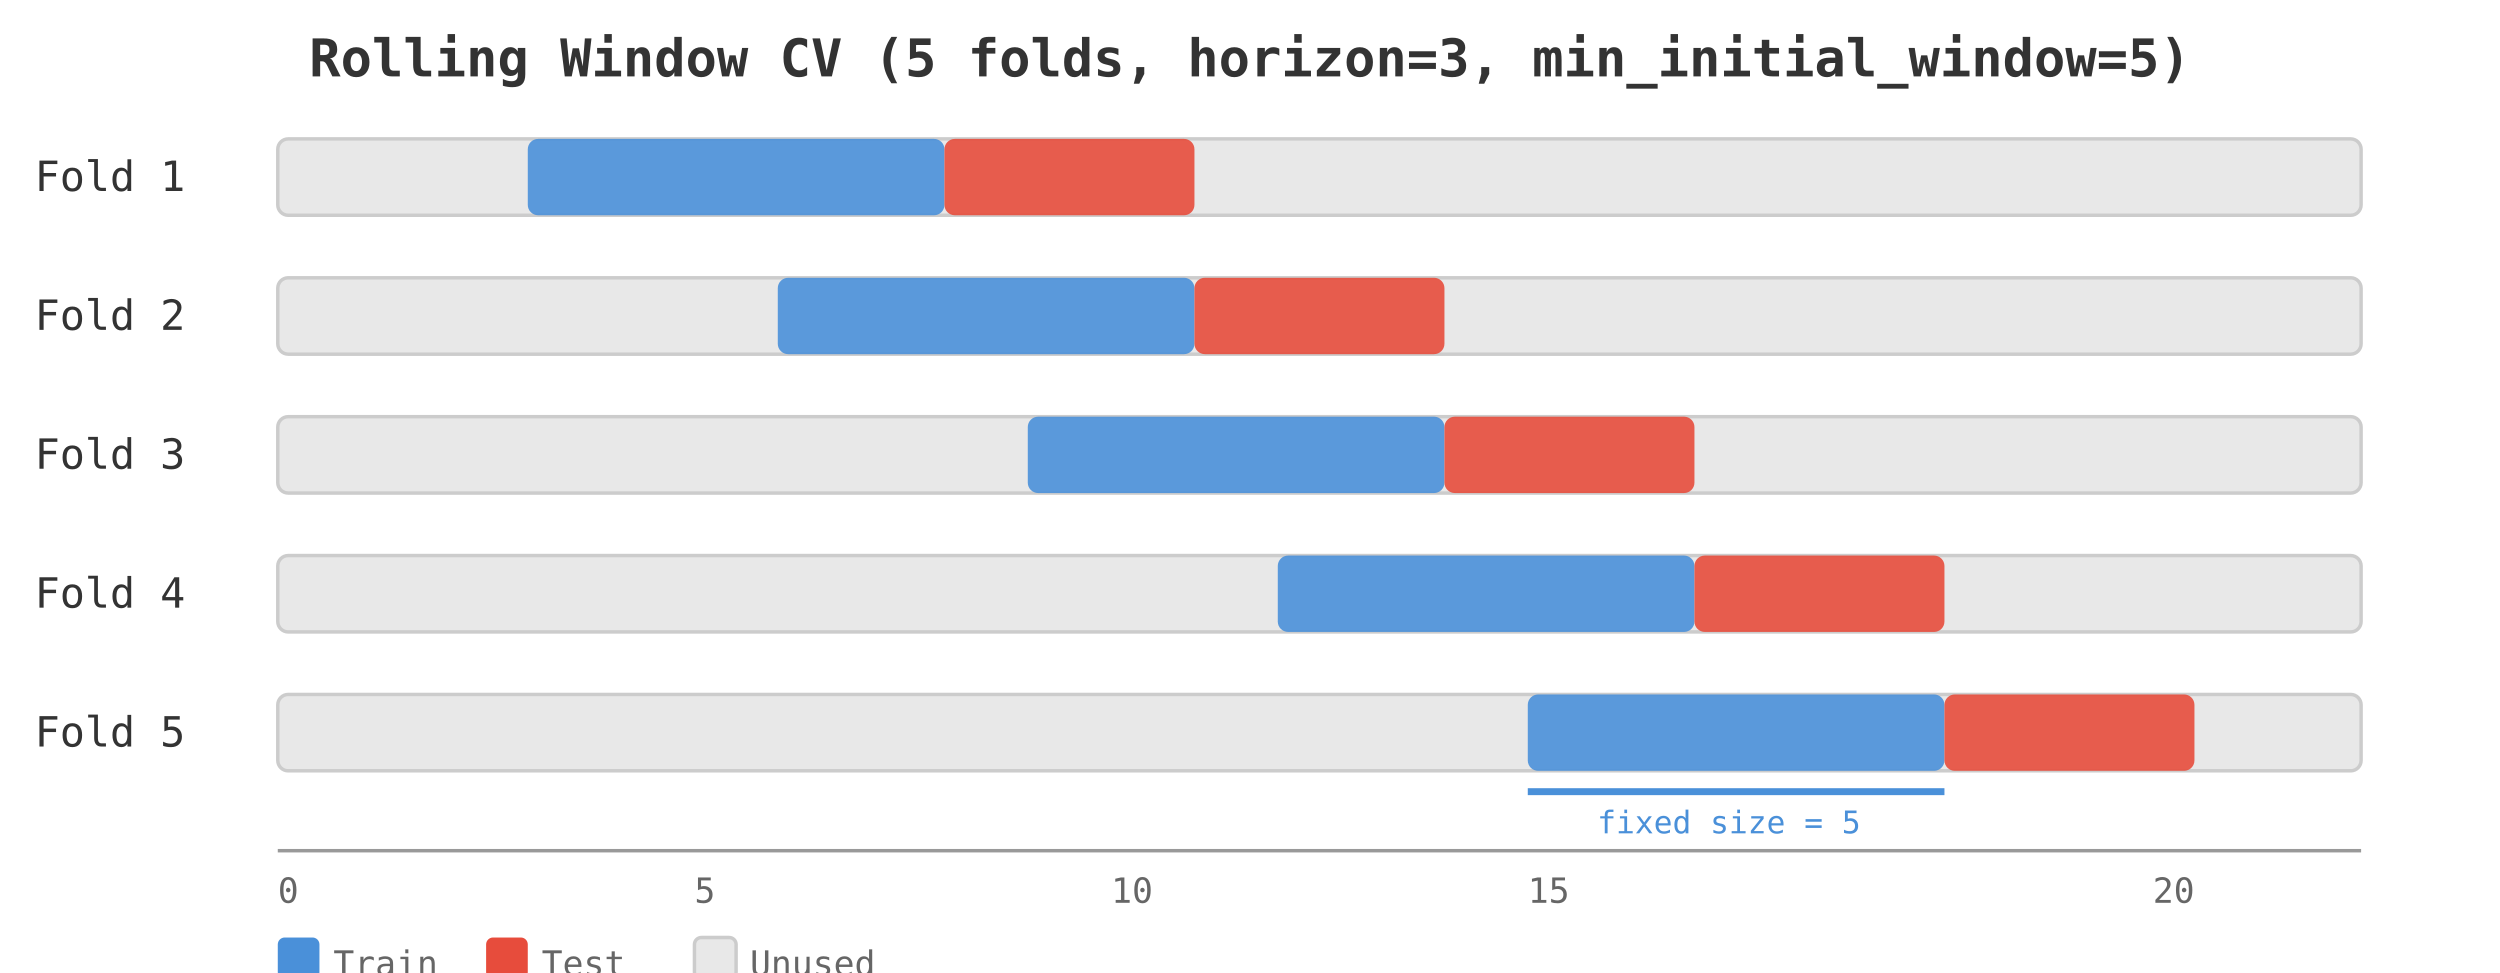
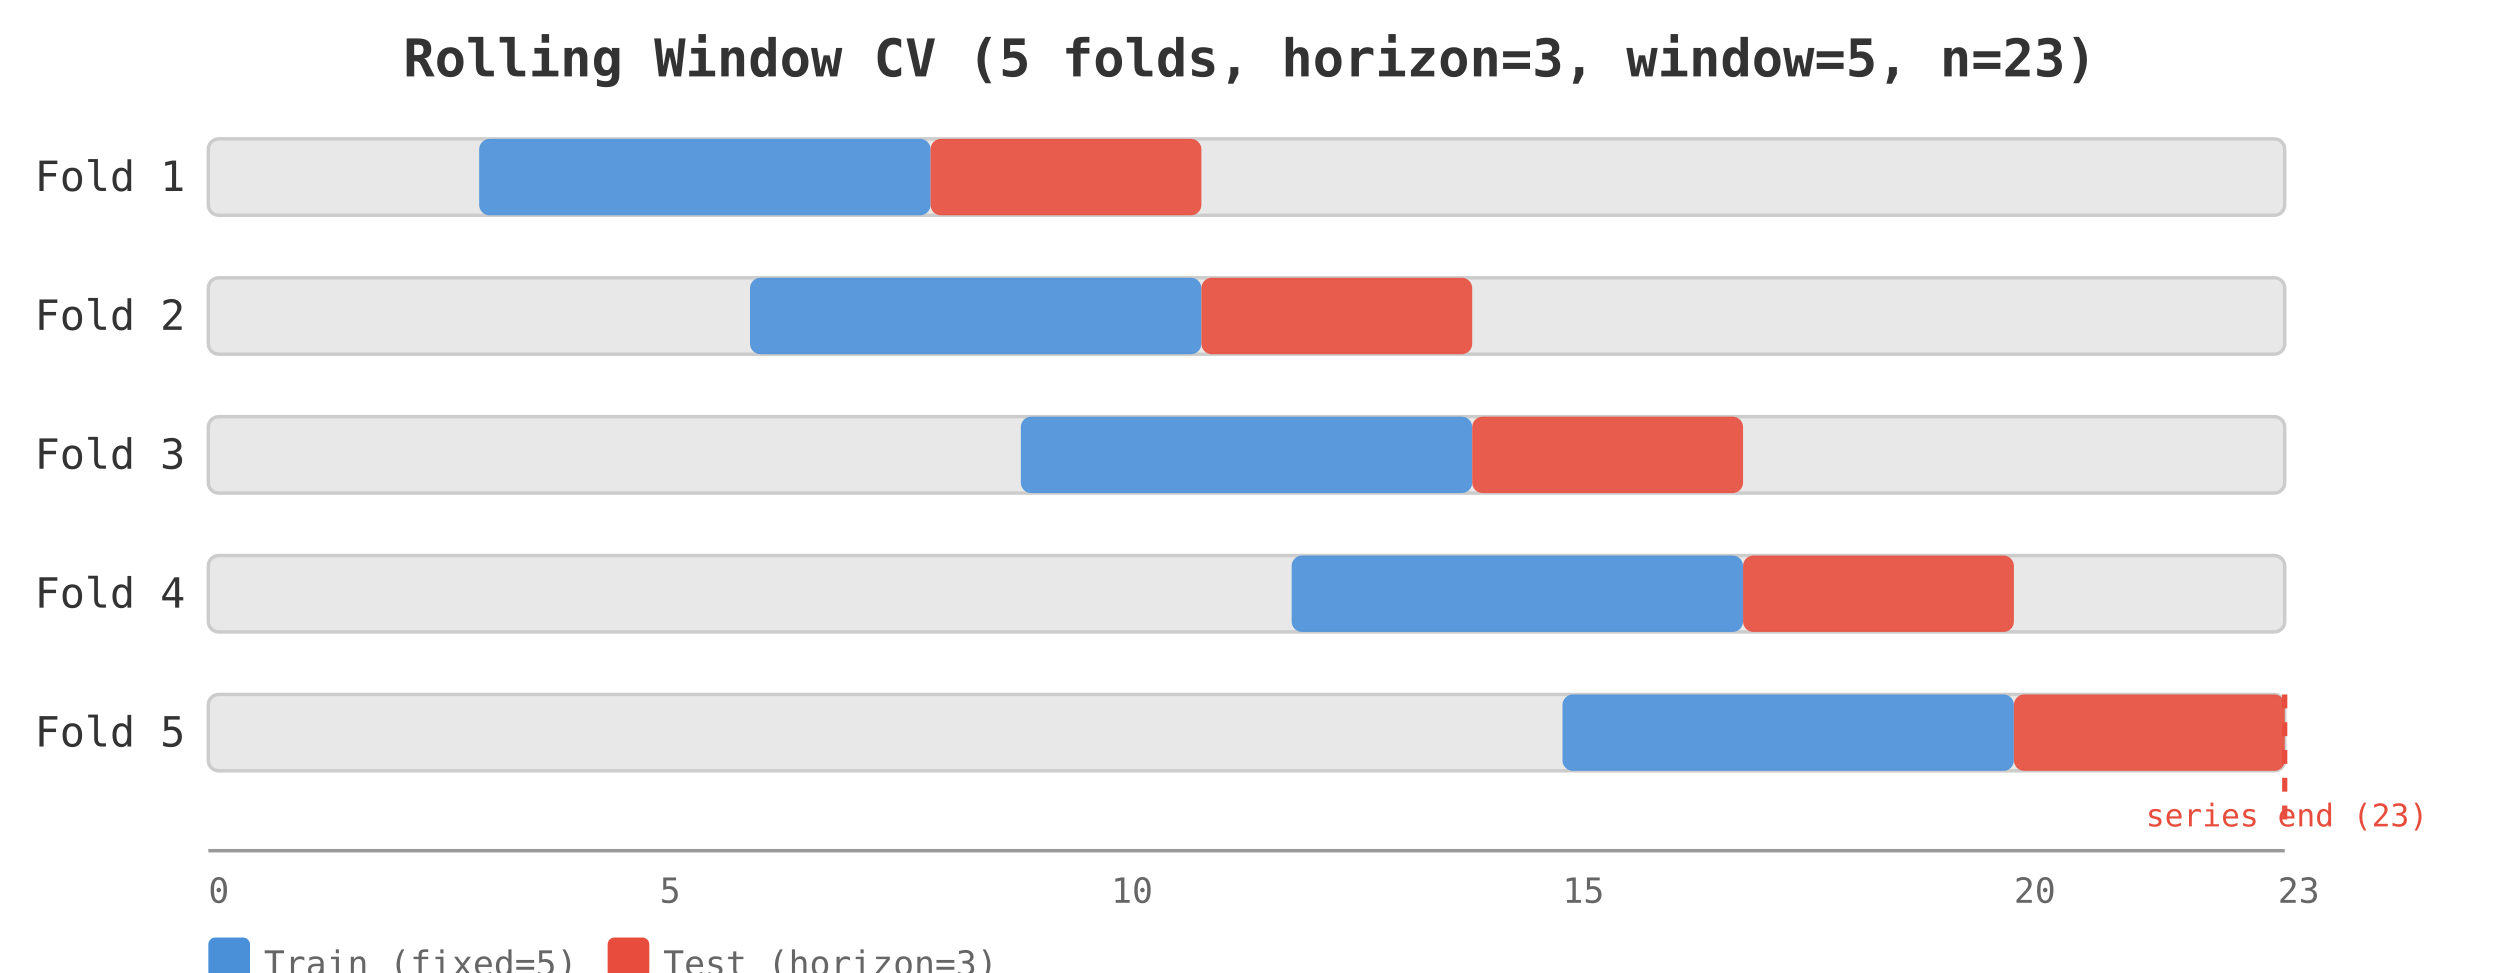
<svg xmlns="http://www.w3.org/2000/svg" viewBox="0 0 720 280" font-family="Consolas,monospace" font-size="13">
  <style>
    .train { fill: #4a90d9; }
    .test  { fill: #e74c3c; }
    .unused { fill: #e8e8e8; }
    .label { fill: #333; font-size: 12px; }
    .title { fill: #333; font-size: 15px; font-weight: bold; }
    .axis  { fill: #666; font-size: 10px; }
  </style>
-   <text x="360" y="22" text-anchor="middle" class="title">Rolling Window CV (5 folds, horizon=3, min_initial_window=5)</text>
-   <line x1="80" y1="245" x2="680" y2="245" stroke="#999" stroke-width="1" />
-   <text x="80" y="260" class="axis">0</text>
-   <text x="200" y="260" class="axis">5</text>
+   <text x="360" y="22" text-anchor="middle" class="title">Rolling Window CV (5 folds, horizon=3, window=5, n=23)</text>
+   <line x1="60" y1="245" x2="658" y2="245" stroke="#999" stroke-width="1" />
+   <text x="60" y="260" class="axis">0</text>
+   <text x="190" y="260" class="axis">5</text>
  <text x="320" y="260" class="axis">10</text>
-   <text x="440" y="260" class="axis">15</text>
-   <text x="620" y="260" class="axis">20</text>
-   <rect x="80" y="270" width="12" height="12" class="train" rx="2" />
-   <text x="96" y="281" class="axis">Train</text>
-   <rect x="140" y="270" width="12" height="12" class="test" rx="2" />
-   <text x="156" y="281" class="axis">Test</text>
-   <rect x="200" y="270" width="12" height="12" class="unused" rx="2" stroke="#ccc" />
-   <text x="216" y="281" class="axis">Unused</text>
+   <text x="450" y="260" class="axis">15</text>
+   <text x="580" y="260" class="axis">20</text>
+   <text x="656" y="260" class="axis">23</text>
+   <rect x="60" y="270" width="12" height="12" class="train" rx="2" />
+   <text x="76" y="281" class="axis">Train (fixed=5)</text>
+   <rect x="175" y="270" width="12" height="12" class="test" rx="2" />
+   <text x="191" y="281" class="axis">Test (horizon=3)</text>
  <text x="10" y="55" class="label">Fold 1</text>
-   <rect x="80" y="40" width="600" height="22" class="unused" rx="3" stroke="#ccc" />
-   <rect x="152" y="40" width="120" height="22" class="train" rx="3" opacity="0.9" />
-   <rect x="272" y="40" width="72" height="22" class="test" rx="3" opacity="0.9" />
+   <rect x="60" y="40" width="598" height="22" class="unused" rx="3" stroke="#ccc" />
+   <rect x="138" y="40" width="130" height="22" class="train" rx="3" opacity="0.9" />
+   <rect x="268" y="40" width="78" height="22" class="test" rx="3" opacity="0.9" />
  <text x="10" y="95" class="label">Fold 2</text>
-   <rect x="80" y="80" width="600" height="22" class="unused" rx="3" stroke="#ccc" />
-   <rect x="224" y="80" width="120" height="22" class="train" rx="3" opacity="0.9" />
-   <rect x="344" y="80" width="72" height="22" class="test" rx="3" opacity="0.9" />
+   <rect x="60" y="80" width="598" height="22" class="unused" rx="3" stroke="#ccc" />
+   <rect x="216" y="80" width="130" height="22" class="train" rx="3" opacity="0.9" />
+   <rect x="346" y="80" width="78" height="22" class="test" rx="3" opacity="0.9" />
  <text x="10" y="135" class="label">Fold 3</text>
-   <rect x="80" y="120" width="600" height="22" class="unused" rx="3" stroke="#ccc" />
-   <rect x="296" y="120" width="120" height="22" class="train" rx="3" opacity="0.9" />
-   <rect x="416" y="120" width="72" height="22" class="test" rx="3" opacity="0.9" />
+   <rect x="60" y="120" width="598" height="22" class="unused" rx="3" stroke="#ccc" />
+   <rect x="294" y="120" width="130" height="22" class="train" rx="3" opacity="0.9" />
+   <rect x="424" y="120" width="78" height="22" class="test" rx="3" opacity="0.9" />
  <text x="10" y="175" class="label">Fold 4</text>
-   <rect x="80" y="160" width="600" height="22" class="unused" rx="3" stroke="#ccc" />
-   <rect x="368" y="160" width="120" height="22" class="train" rx="3" opacity="0.9" />
-   <rect x="488" y="160" width="72" height="22" class="test" rx="3" opacity="0.9" />
+   <rect x="60" y="160" width="598" height="22" class="unused" rx="3" stroke="#ccc" />
+   <rect x="372" y="160" width="130" height="22" class="train" rx="3" opacity="0.9" />
+   <rect x="502" y="160" width="78" height="22" class="test" rx="3" opacity="0.9" />
  <text x="10" y="215" class="label">Fold 5</text>
-   <rect x="80" y="200" width="600" height="22" class="unused" rx="3" stroke="#ccc" />
-   <rect x="440" y="200" width="120" height="22" class="train" rx="3" opacity="0.9" />
-   <rect x="560" y="200" width="72" height="22" class="test" rx="3" opacity="0.9" />
-   <line x1="440" y1="228" x2="560" y2="228" stroke="#4a90d9" stroke-width="2" />
-   <text x="460" y="240" fill="#4a90d9" font-size="9">fixed size = 5</text>
+   <rect x="60" y="200" width="598" height="22" class="unused" rx="3" stroke="#ccc" />
+   <rect x="450" y="200" width="130" height="22" class="train" rx="3" opacity="0.9" />
+   <rect x="580" y="200" width="78" height="22" class="test" rx="3" opacity="0.9" />
+   <line x1="658" y1="200" x2="658" y2="240" stroke="#e74c3c" stroke-width="1.5" stroke-dasharray="4" />
+   <text x="618" y="238" fill="#e74c3c" font-size="9">series end (23)</text>
</svg>
